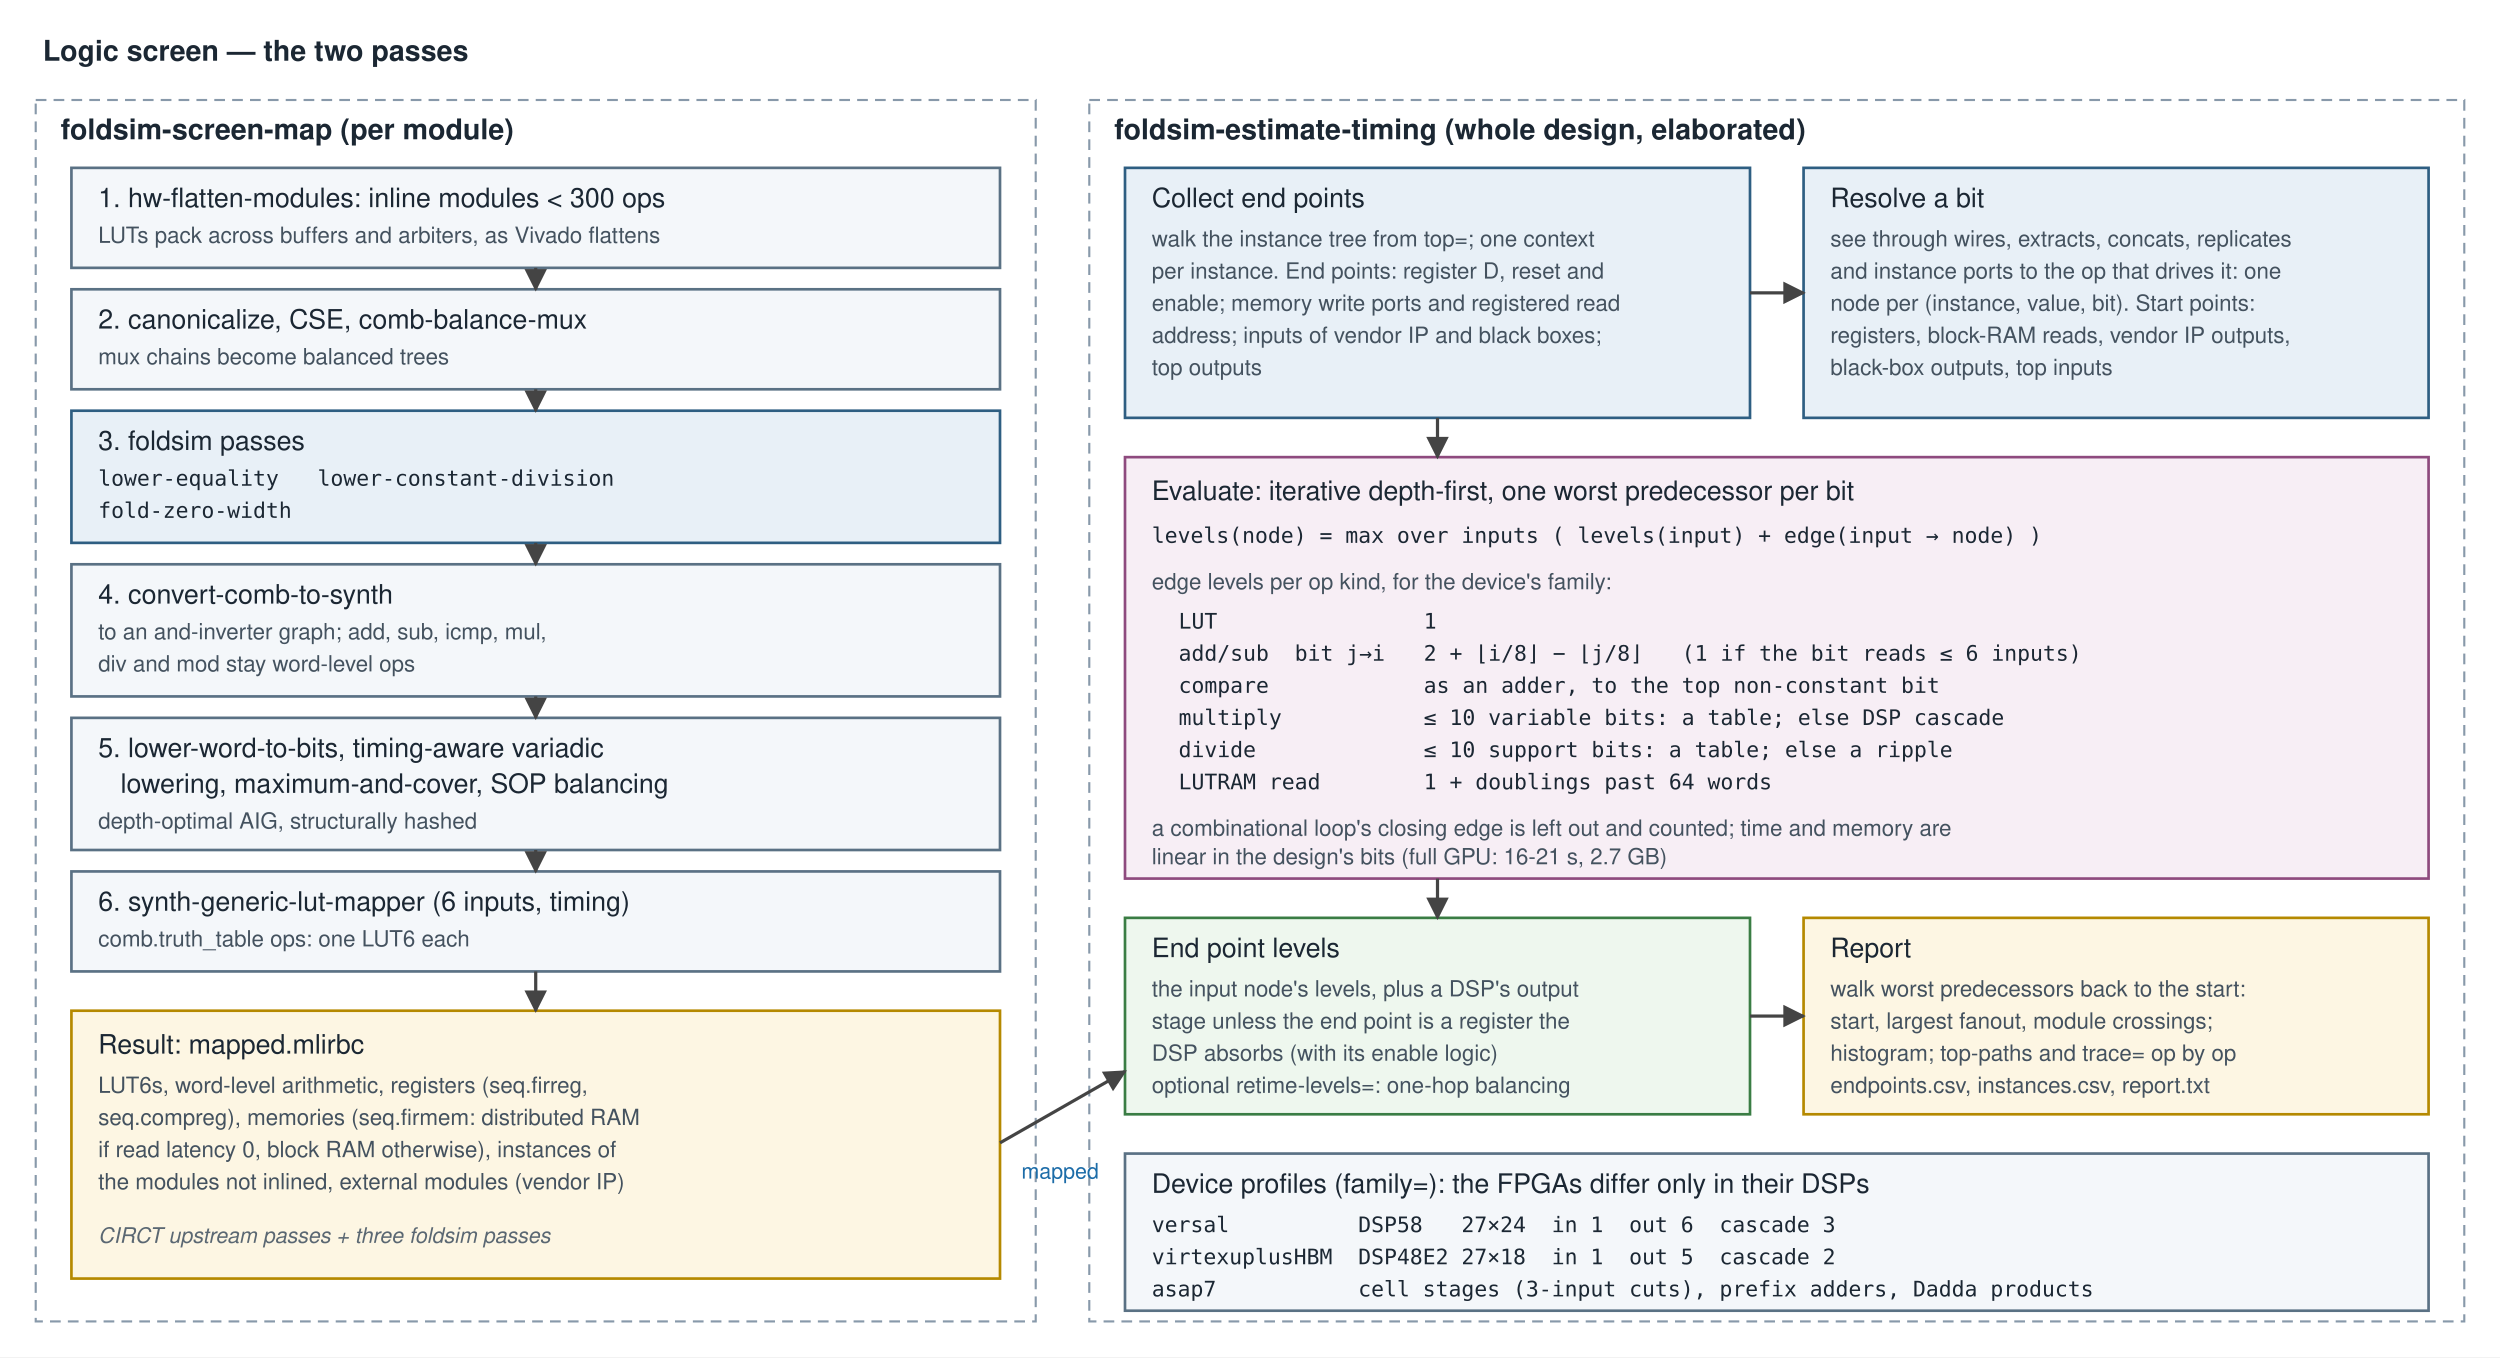
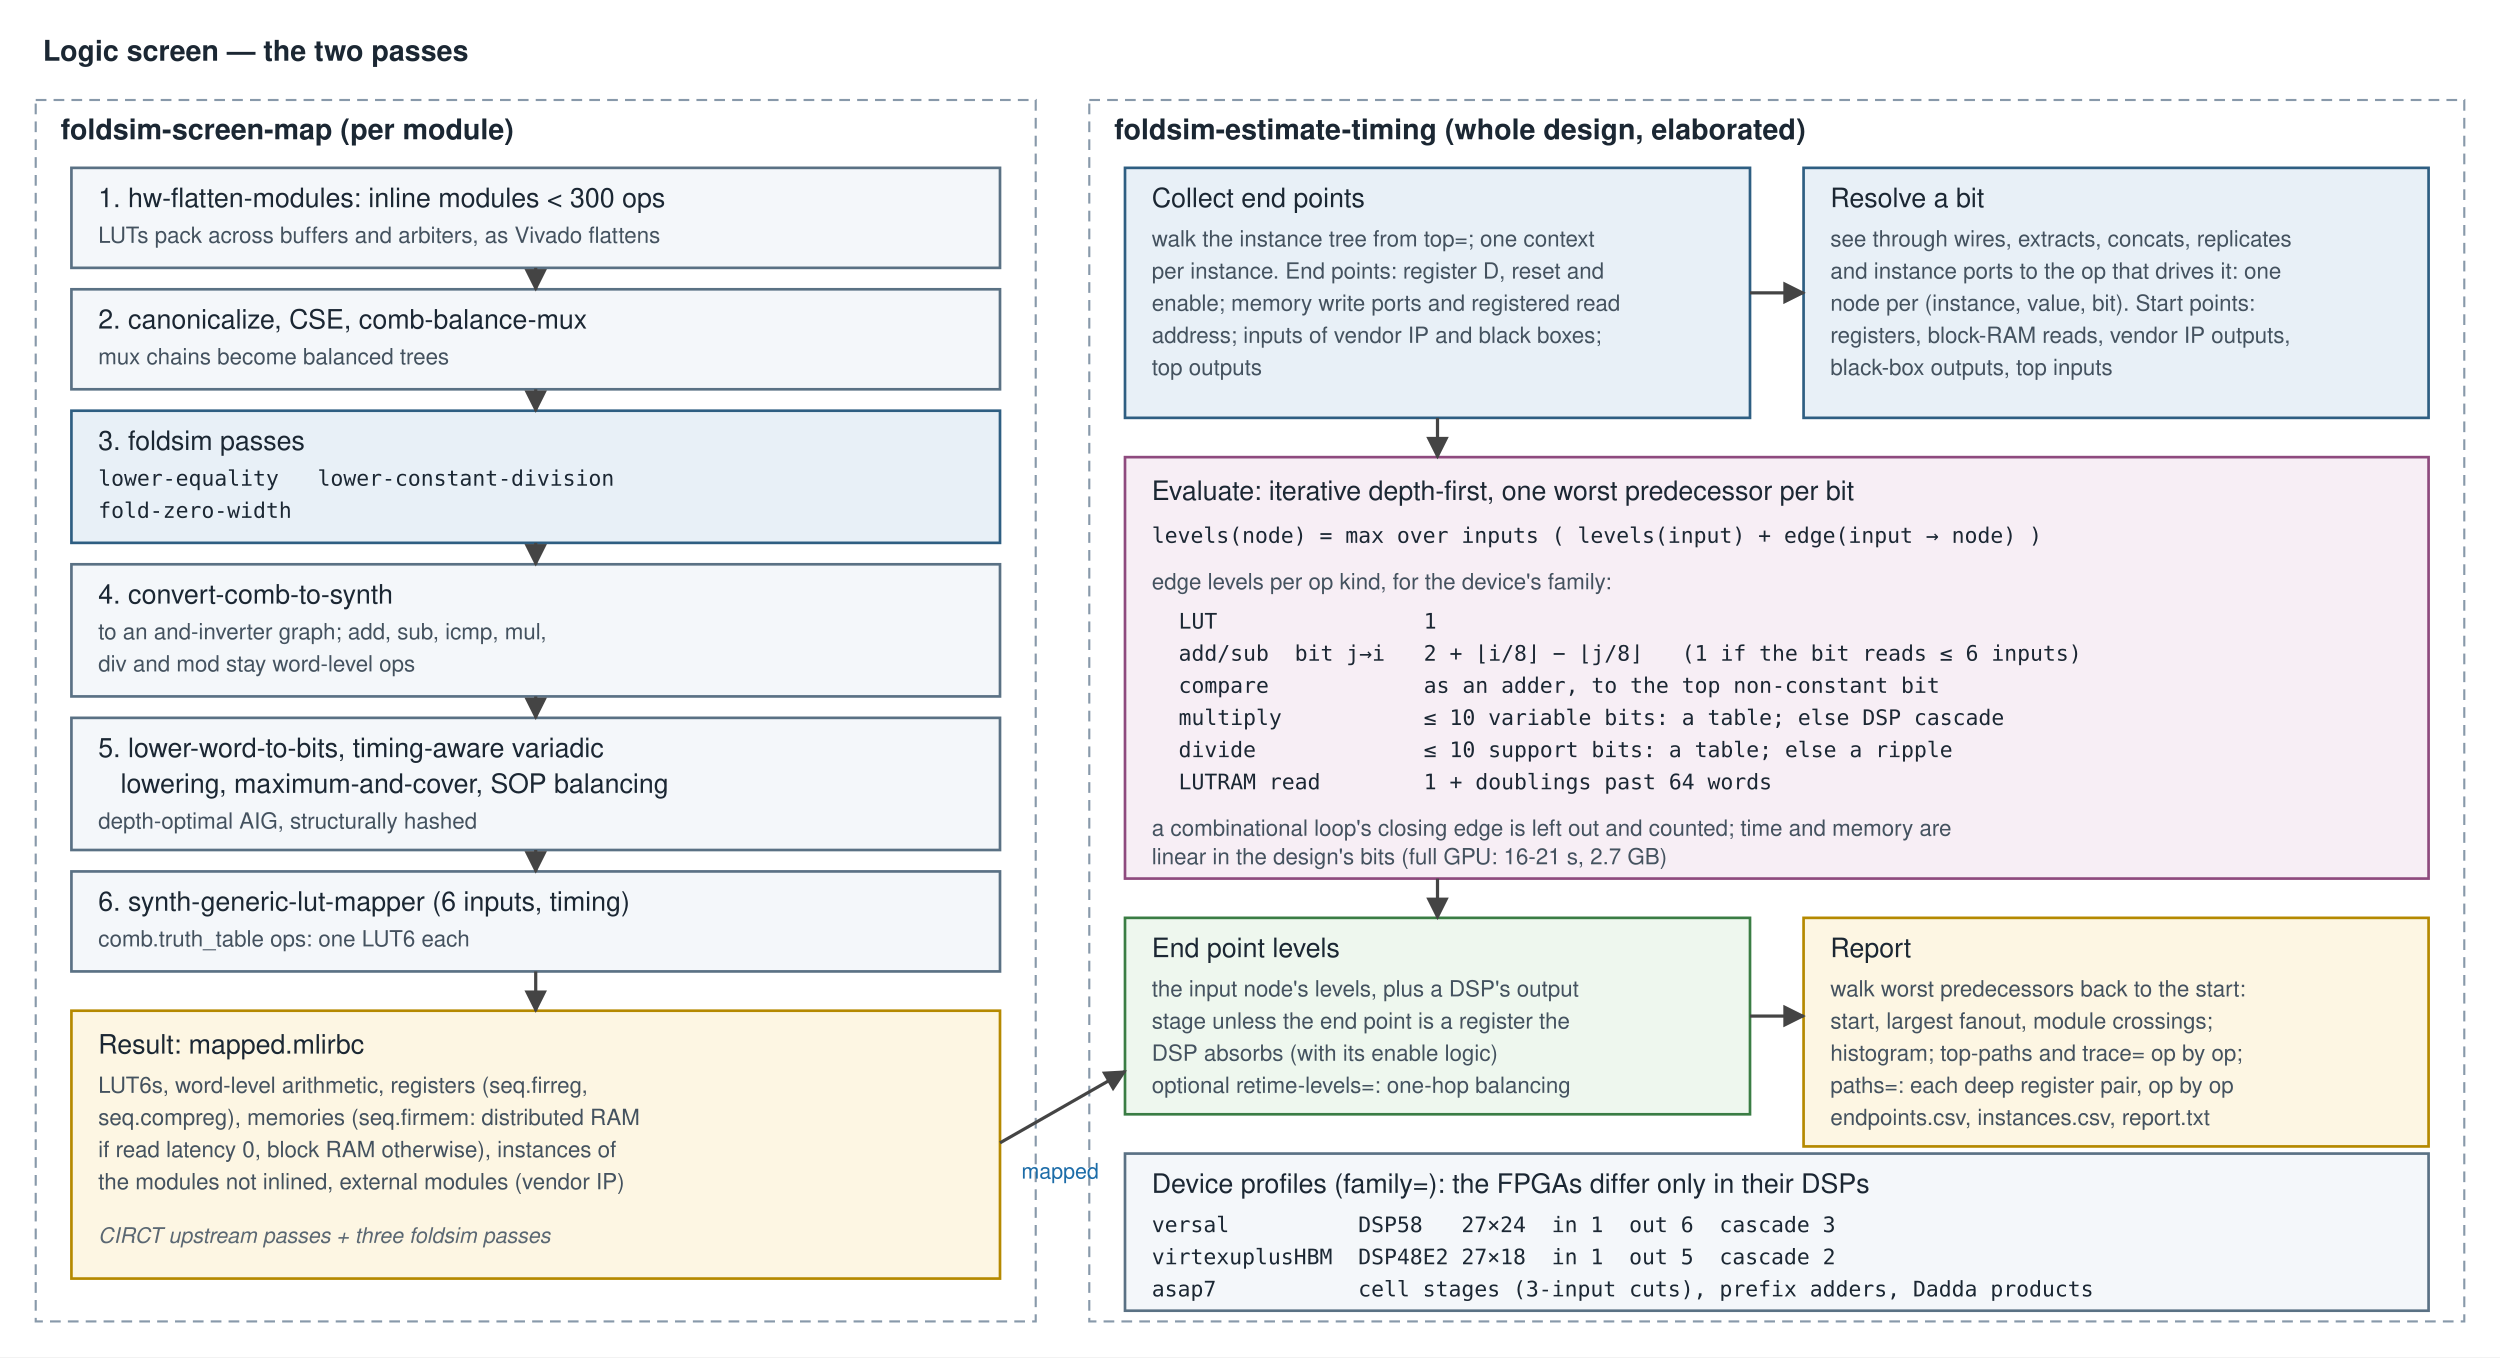
<svg xmlns="http://www.w3.org/2000/svg" xml:space="preserve" viewBox="0 0 1400 760" font-family="Helvetica, Arial, sans-serif">
  <defs>
    <marker id="arr" viewBox="0 0 10 10" refX="9" refY="5" markerWidth="7" markerHeight="7" orient="auto-start-reverse">
      <path d="M0,0 L10,5 L0,10 z" fill="#444" />
    </marker>
  </defs>
  <style>
    .box     { fill:#f4f7fa; stroke:#5a7184; stroke-width:1.5; }
    .unit    { fill:#e8f0f7; stroke:#2e5e82; stroke-width:1.5; }
    .mem     { fill:#fdf6e3; stroke:#b58900; stroke-width:1.5; }
    .sw      { fill:#eef7ee; stroke:#3a7d44; stroke-width:1.5; }
    .core    { fill:#f7eef5; stroke:#8e4a7e; stroke-width:1.5; }
    .grp     { fill:none; stroke:#8899aa; stroke-width:1.2; stroke-dasharray:6 4; }
    .t       { fill:#1b2733; font-size:15px; }
    .tb      { fill:#1b2733; font-size:16px; font-weight:bold; }
    .ts      { fill:#44525f; font-size:12.5px; }
    .tt      { fill:#5a6772; font-size:12px; font-style:italic; }
    .mono    { font-family:'SF Mono',Consolas,monospace; font-size:12px; fill:#1b2733; white-space:pre; }
    .flow    { stroke:#444; stroke-width:1.8; fill:none; marker-end:url(#arr); }
    .lbl     { fill:#1c6ca8; font-size:12px; }
  </style>
  <rect x="0" y="0" width="1400" height="760" fill="#ffffff" />
  <text x="24" y="34" class="tb" font-size="20">Logic screen — the two passes</text>
  <rect x="20" y="56" width="560" height="684" class="grp" />
  <text x="34" y="78" class="tb">foldsim-screen-map (per module)</text>
  <rect x="40" y="94" width="520" height="56" class="box" />
  <text x="55" y="116" class="t">1. hw-flatten-modules: inline modules &lt; 300 ops</text>
  <text x="55" y="136" class="ts">LUTs pack across buffers and arbiters, as Vivado flattens</text>
  <rect x="40" y="162" width="520" height="56" class="box" />
  <text x="55" y="184" class="t">2. canonicalize, CSE, comb-balance-mux</text>
  <text x="55" y="204" class="ts">mux chains become balanced trees</text>
  <rect x="40" y="230" width="520" height="74" class="unit" />
  <text x="55" y="252" class="t">3. foldsim passes</text>
  <text x="55" y="272" class="mono">lower-equality   lower-constant-division</text>
  <text x="55" y="290" class="mono">fold-zero-width</text>
  <rect x="40" y="316" width="520" height="74" class="box" />
  <text x="55" y="338" class="t">4. convert-comb-to-synth</text>
  <text x="55" y="358" class="ts">to an and-inverter graph; add, sub, icmp, mul,</text>
  <text x="55" y="376" class="ts">div and mod stay word-level ops</text>
  <rect x="40" y="402" width="520" height="74" class="box" />
  <text x="55" y="424" class="t">5. lower-word-to-bits, timing-aware variadic</text>
  <text x="55" y="444" class="t">   lowering, maximum-and-cover, SOP balancing</text>
  <text x="55" y="464" class="ts">depth-optimal AIG, structurally hashed</text>
  <rect x="40" y="488" width="520" height="56" class="box" />
  <text x="55" y="510" class="t">6. synth-generic-lut-mapper (6 inputs, timing)</text>
  <text x="55" y="530" class="ts">comb.truth_table ops: one LUT6 each</text>
  <rect x="40" y="566" width="520" height="150" class="mem" />
  <text x="55" y="590" class="t">Result: mapped.mlirbc</text>
  <text x="55" y="612" class="ts">LUT6s, word-level arithmetic, registers (seq.firreg,</text>
  <text x="55" y="630" class="ts">seq.compreg), memories (seq.firmem: distributed RAM</text>
  <text x="55" y="648" class="ts">if read latency 0, block RAM otherwise), instances of</text>
  <text x="55" y="666" class="ts">the modules not inlined, external modules (vendor IP)</text>
  <text x="55" y="696" class="tt">CIRCT upstream passes + three foldsim passes</text>
  <path d="M300,150 L300,162" class="flow" />
  <path d="M300,218 L300,230" class="flow" />
  <path d="M300,304 L300,316" class="flow" />
  <path d="M300,390 L300,402" class="flow" />
  <path d="M300,476 L300,488" class="flow" />
  <path d="M300,544 L300,566" class="flow" />
  <rect x="610" y="56" width="770" height="684" class="grp" />
  <text x="624" y="78" class="tb">foldsim-estimate-timing (whole design, elaborated)</text>
  <rect x="630" y="94" width="350" height="140" class="unit" />
  <text x="645" y="116" class="t">Collect end points</text>
  <text x="645" y="138" class="ts">walk the instance tree from top=; one context</text>
  <text x="645" y="156" class="ts">per instance. End points: register D, reset and</text>
  <text x="645" y="174" class="ts">enable; memory write ports and registered read</text>
  <text x="645" y="192" class="ts">address; inputs of vendor IP and black boxes;</text>
  <text x="645" y="210" class="ts">top outputs</text>
  <rect x="1010" y="94" width="350" height="140" class="unit" />
  <text x="1025" y="116" class="t">Resolve a bit</text>
  <text x="1025" y="138" class="ts">see through wires, extracts, concats, replicates</text>
  <text x="1025" y="156" class="ts">and instance ports to the op that drives it: one</text>
  <text x="1025" y="174" class="ts">node per (instance, value, bit). Start points:</text>
  <text x="1025" y="192" class="ts">registers, block-RAM reads, vendor IP outputs,</text>
  <text x="1025" y="210" class="ts">black-box outputs, top inputs</text>
  <rect x="630" y="256" width="730" height="236" class="core" />
  <text x="645" y="280" class="t">Evaluate: iterative depth-first, one worst predecessor per bit</text>
  <text x="645" y="304" class="mono">levels(node) = max over inputs ( levels(input) + edge(input → node) )</text>
  <text x="645" y="330" class="ts">edge levels per op kind, for the device's family:</text>
  <text x="660" y="352" class="mono">LUT                1</text>
  <text x="660" y="370" class="mono">add/sub  bit j→i   2 + ⌊i/8⌋ − ⌊j/8⌋   (1 if the bit reads ≤ 6 inputs)</text>
  <text x="660" y="388" class="mono">compare            as an adder, to the top non-constant bit</text>
  <text x="660" y="406" class="mono">multiply           ≤ 10 variable bits: a table; else DSP cascade</text>
  <text x="660" y="424" class="mono">divide             ≤ 10 support bits: a table; else a ripple</text>
  <text x="660" y="442" class="mono">LUTRAM read        1 + doublings past 64 words</text>
  <text x="645" y="468" class="ts">a combinational loop's closing edge is left out and counted; time and memory are</text>
  <text x="645" y="484" class="ts">linear in the design's bits (full GPU: 16-21 s, 2.7 GB)</text>
  <rect x="630" y="514" width="350" height="110" class="sw" />
  <text x="645" y="536" class="t">End point levels</text>
  <text x="645" y="558" class="ts">the input node's levels, plus a DSP's output</text>
  <text x="645" y="576" class="ts">stage unless the end point is a register the</text>
  <text x="645" y="594" class="ts">DSP absorbs (with its enable logic)</text>
  <text x="645" y="612" class="ts">optional retime-levels=: one-hop balancing</text>
-   <rect x="1010" y="514" width="350" height="110" class="mem" />
+   <rect x="1010" y="514" width="350" height="128" class="mem" />
  <text x="1025" y="536" class="t">Report</text>
  <text x="1025" y="558" class="ts">walk worst predecessors back to the start:</text>
  <text x="1025" y="576" class="ts">start, largest fanout, module crossings;</text>
-   <text x="1025" y="594" class="ts">histogram; top-paths and trace= op by op</text>
-   <text x="1025" y="612" class="ts">endpoints.csv, instances.csv, report.txt</text>
+   <text x="1025" y="594" class="ts">histogram; top-paths and trace= op by op;</text>
+   <text x="1025" y="612" class="ts">paths=: each deep register pair, op by op</text>
+   <text x="1025" y="630" class="ts">endpoints.csv, instances.csv, report.txt</text>
  <rect x="630" y="646" width="730" height="88" class="box" />
  <text x="645" y="668" class="t">Device profiles (family=): the FPGAs differ only in their DSPs</text>
  <text x="645" y="690" class="mono">versal          DSP58   27×24  in 1  out 6  cascade 3</text>
  <text x="645" y="708" class="mono">virtexuplusHBM  DSP48E2 27×18  in 1  out 5  cascade 2</text>
  <text x="645" y="726" class="mono">asap7           cell stages (3-input cuts), prefix adders, Dadda products</text>
  <path d="M980,164 L1010,164" class="flow" />
  <path d="M805,234 L805,256" class="flow" />
  <path d="M805,492 L805,514" class="flow" />
  <path d="M980,569 L1010,569" class="flow" />
  <path d="M560,640 L630,600" class="flow" />
  <text x="572" y="660" class="lbl">mapped</text>
</svg>
